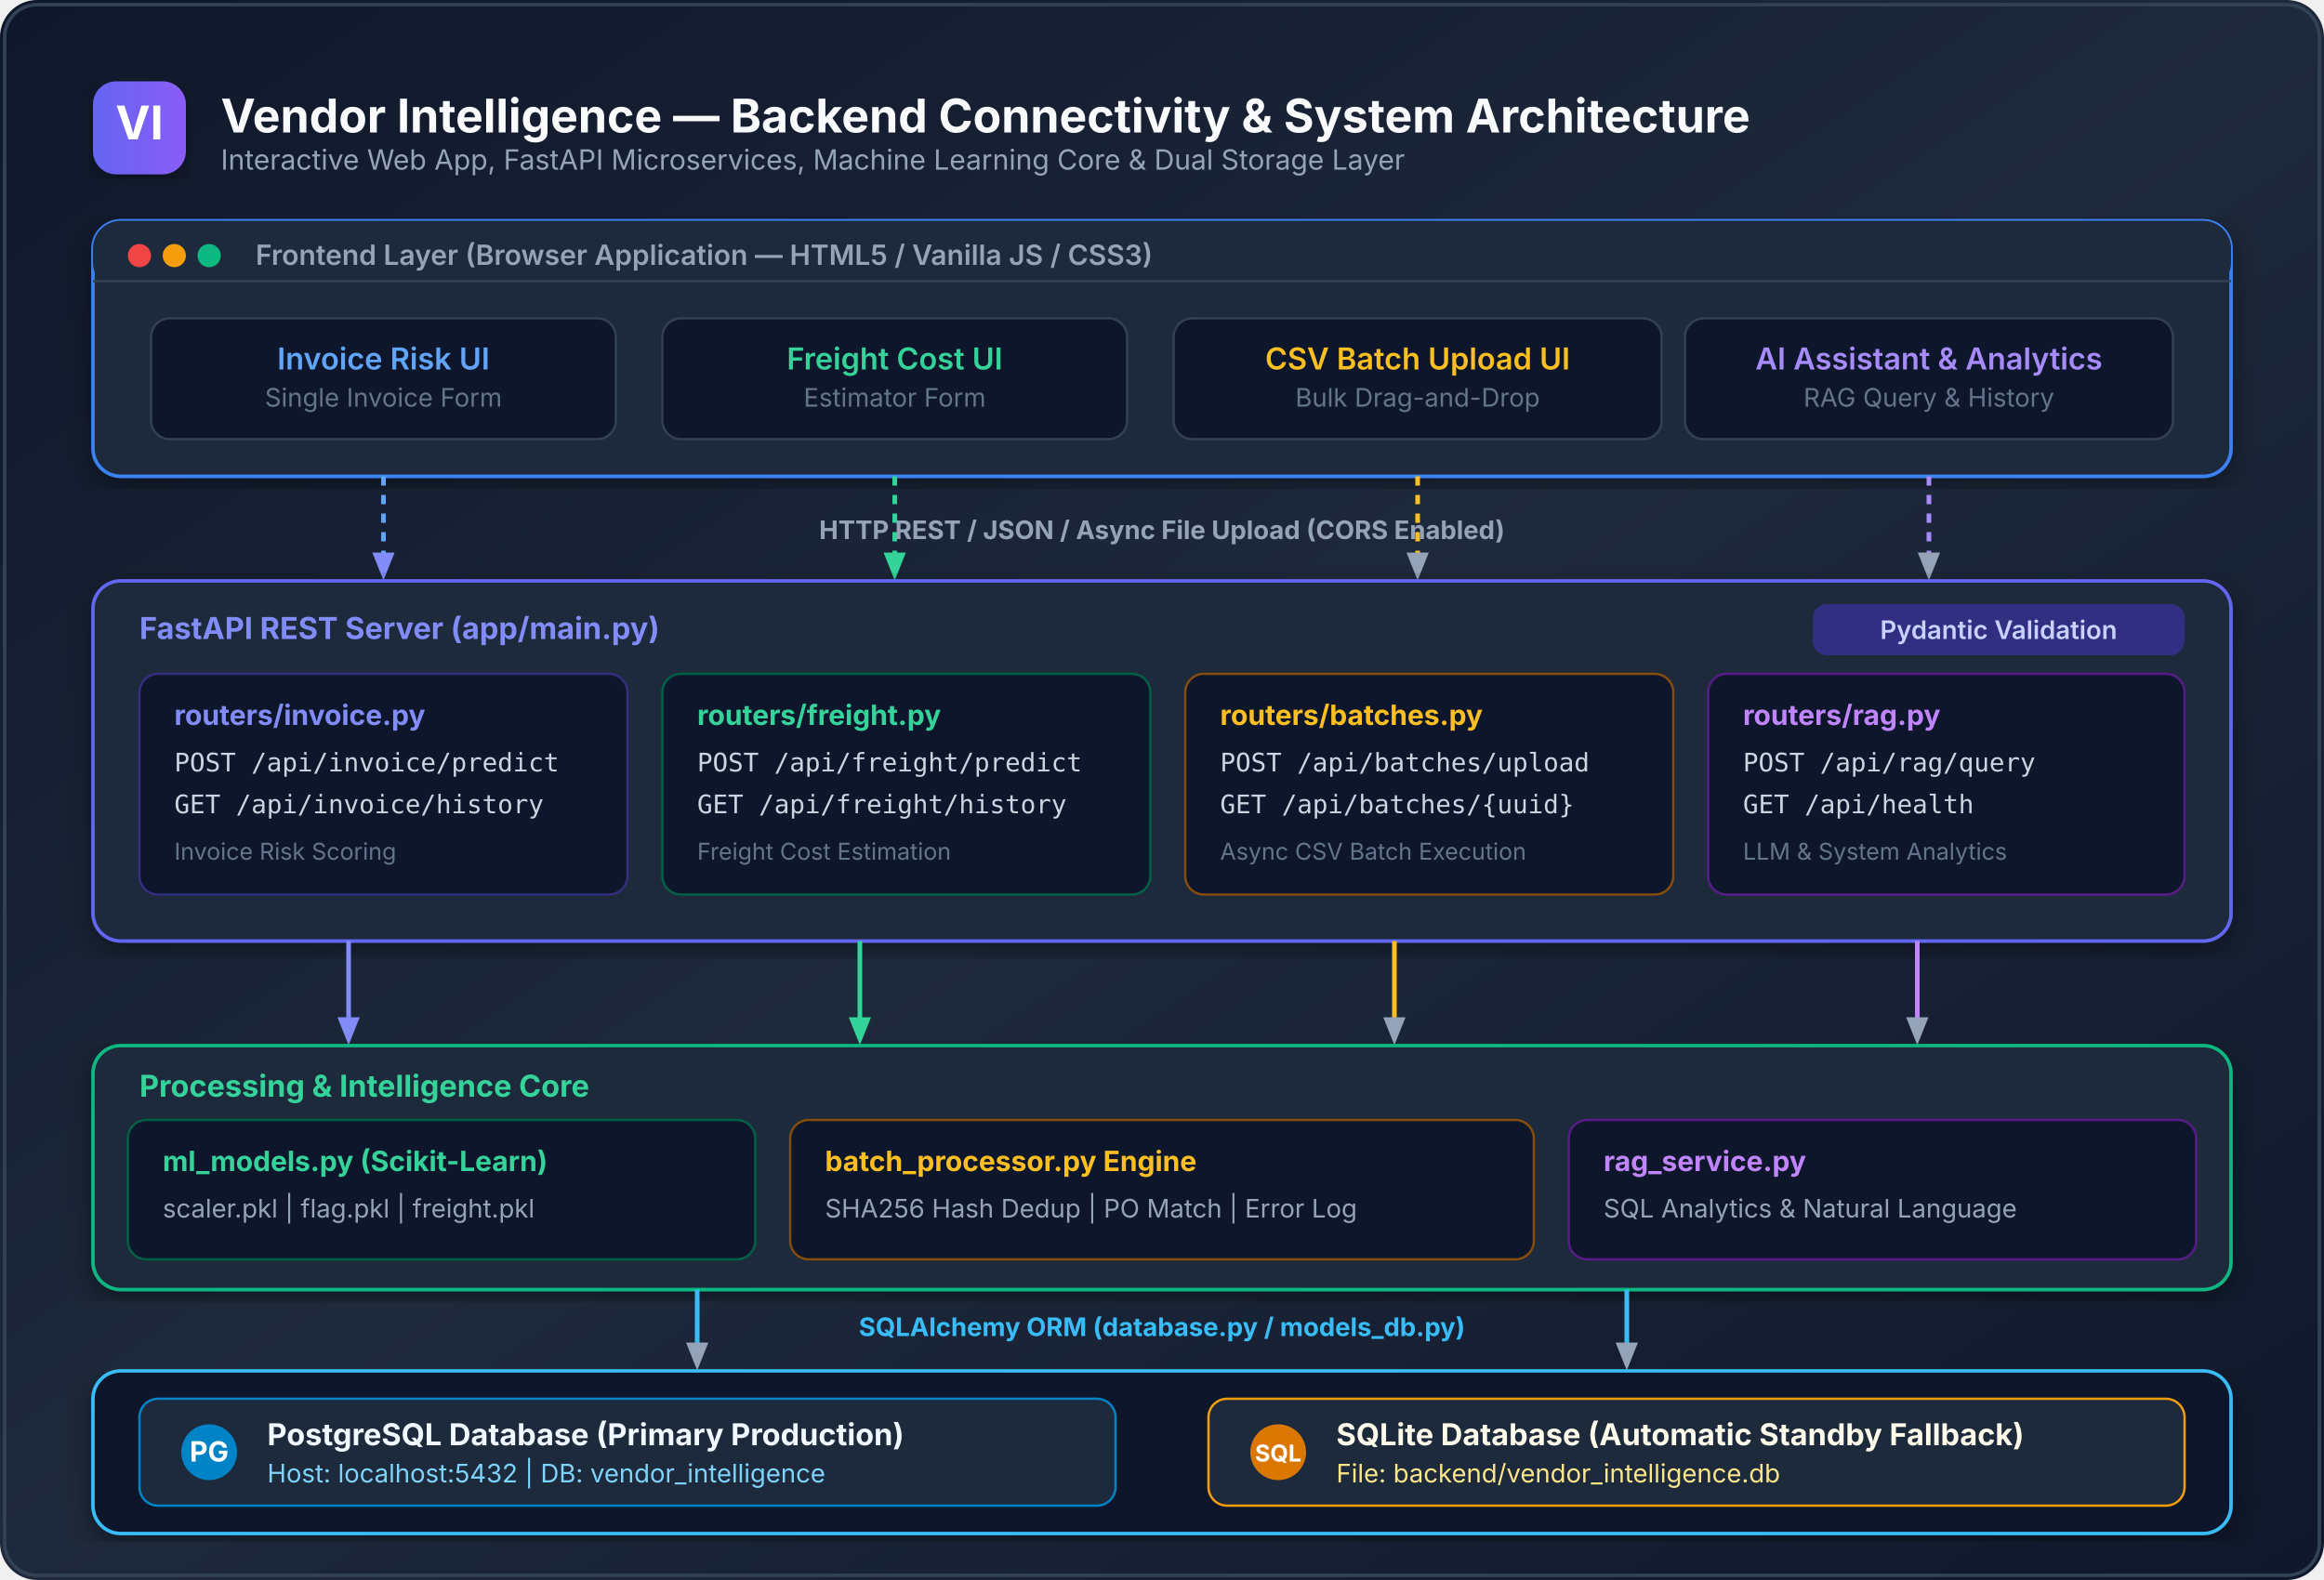
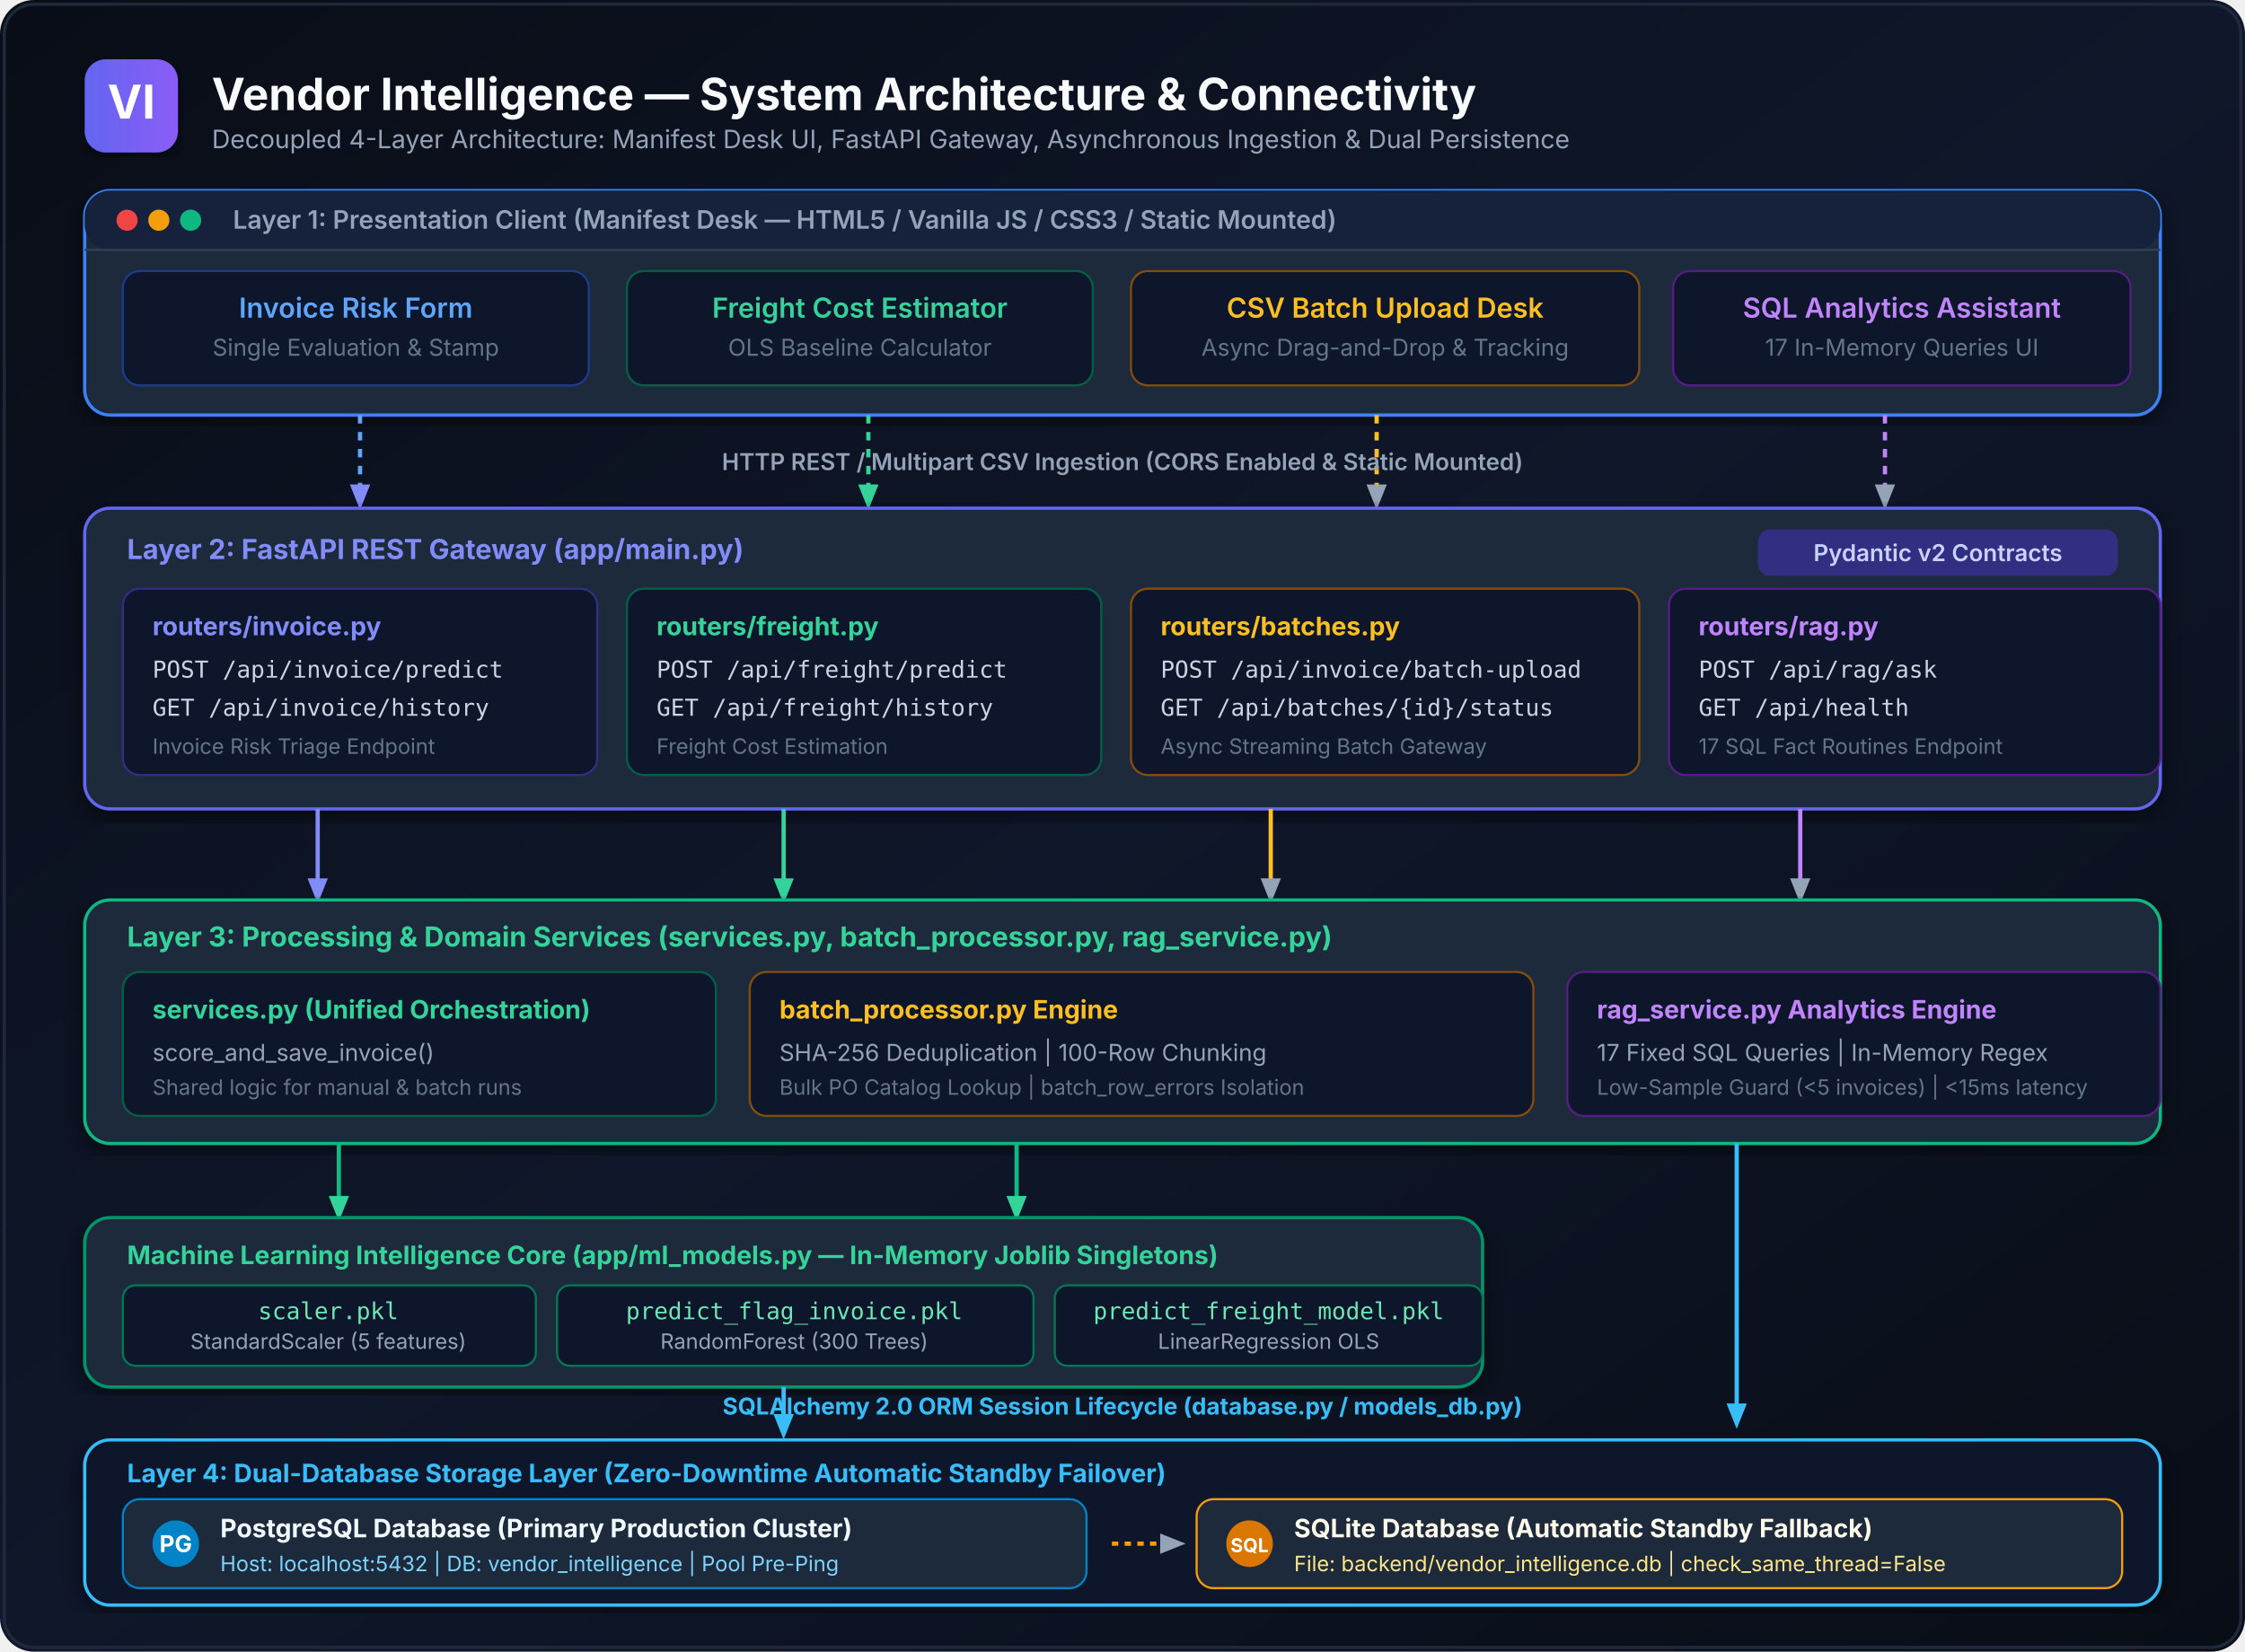
- <svg xmlns="http://www.w3.org/2000/svg" viewBox="0 0 1000 680" width="100%" height="100%">
+ <svg xmlns="http://www.w3.org/2000/svg" viewBox="0 0 1060 780" width="100%" height="100%">
  <defs>
    <linearGradient id="bg-grad" x1="0%" y1="0%" x2="100%" y2="100%">
-       <stop offset="0%" stop-color="#0f172a" />
-       <stop offset="50%" stop-color="#1e293b" />
-       <stop offset="100%" stop-color="#0f172a" />
-     </linearGradient>
-     <linearGradient id="card-grad-1" x1="0%" y1="0%" x2="0%" y2="100%">
-       <stop offset="0%" stop-color="#1e293b" />
-       <stop offset="100%" stop-color="#334155" />
+       <stop offset="0%" stop-color="#090d16" />
+       <stop offset="50%" stop-color="#0f172a" />
+       <stop offset="100%" stop-color="#090d16" />
    </linearGradient>
    <linearGradient id="primary-grad" x1="0%" y1="0%" x2="100%" y2="0%">
      <stop offset="0%" stop-color="#6366f1" />
      <stop offset="100%" stop-color="#8b5cf6" />
    </linearGradient>
    <linearGradient id="accent-grad" x1="0%" y1="0%" x2="100%" y2="0%">
      <stop offset="0%" stop-color="#10b981" />
      <stop offset="100%" stop-color="#059669" />
    </linearGradient>
    <linearGradient id="amber-grad" x1="0%" y1="0%" x2="100%" y2="0%">
      <stop offset="0%" stop-color="#f59e0b" />
      <stop offset="100%" stop-color="#d97706" />
    </linearGradient>
+     <linearGradient id="blue-grad" x1="0%" y1="0%" x2="100%" y2="0%">
+       <stop offset="0%" stop-color="#3b82f6" />
+       <stop offset="100%" stop-color="#2563eb" />
+     </linearGradient>
+     <linearGradient id="purple-grad" x1="0%" y1="0%" x2="100%" y2="0%">
+       <stop offset="0%" stop-color="#a855f7" />
+       <stop offset="100%" stop-color="#7c3aed" />
+     </linearGradient>
    <filter id="shadow" x="-5%" y="-5%" width="110%" height="110%">
-       <feDropShadow dx="0" dy="4" stdDeviation="6" flood-color="#000000" flood-opacity="0.4" />
+       <feDropShadow dx="0" dy="4" stdDeviation="6" flood-color="#000000" flood-opacity="0.5" />
    </filter>
    <marker id="arrow" viewBox="0 0 10 10" refX="6" refY="5" markerWidth="6" markerHeight="6" orient="auto-start-reverse">
      <path d="M 0 1 L 10 5 L 0 9 z" fill="#94a3b8" />
    </marker>
    <marker id="arrow-indigo" viewBox="0 0 10 10" refX="6" refY="5" markerWidth="6" markerHeight="6" orient="auto-start-reverse">
      <path d="M 0 1 L 10 5 L 0 9 z" fill="#818cf8" />
    </marker>
    <marker id="arrow-emerald" viewBox="0 0 10 10" refX="6" refY="5" markerWidth="6" markerHeight="6" orient="auto-start-reverse">
      <path d="M 0 1 L 10 5 L 0 9 z" fill="#34d399" />
    </marker>
+     <marker id="arrow-sky" viewBox="0 0 10 10" refX="6" refY="5" markerWidth="6" markerHeight="6" orient="auto-start-reverse">
+       <path d="M 0 1 L 10 5 L 0 9 z" fill="#38bdf8" />
+     </marker>
  </defs>
-   <rect width="1000" height="680" rx="16" fill="url(#bg-grad)" />
-   <rect x="2" y="2" width="996" height="676" rx="14" fill="none" stroke="#334155" stroke-width="1.5" />
-   <g transform="translate(40, 35)">
-     <rect width="40" height="40" rx="10" fill="url(#primary-grad)" filter="url(#shadow)" />
-     <text x="20" y="25" text-anchor="middle" fill="#ffffff" font-family="system-ui, -apple-system, sans-serif" font-weight="bold" font-size="20">VI</text>
-     <text x="55" y="22" fill="#f8fafc" font-family="system-ui, -apple-system, sans-serif" font-weight="bold" font-size="20">Vendor Intelligence — Backend Connectivity &amp; System Architecture</text>
-     <text x="55" y="38" fill="#94a3b8" font-family="system-ui, -apple-system, sans-serif" font-size="12">Interactive Web App, FastAPI Microservices, Machine Learning Core &amp; Dual Storage Layer</text>
+   <rect width="1060" height="780" rx="16" fill="url(#bg-grad)" />
+   <rect x="2" y="2" width="1056" height="776" rx="14" fill="none" stroke="#1e293b" stroke-width="1.5" />
+   <g transform="translate(40, 28)">
+     <rect width="44" height="44" rx="10" fill="url(#primary-grad)" filter="url(#shadow)" />
+     <text x="22" y="28" text-anchor="middle" fill="#ffffff" font-family="system-ui, -apple-system, sans-serif" font-weight="bold" font-size="22">VI</text>
+     <text x="60" y="24" fill="#f8fafc" font-family="system-ui, -apple-system, sans-serif" font-weight="bold" font-size="21">Vendor Intelligence — System Architecture &amp; Connectivity</text>
+     <text x="60" y="42" fill="#94a3b8" font-family="system-ui, -apple-system, sans-serif" font-size="12">Decoupled 4-Layer Architecture: Manifest Desk UI, FastAPI Gateway, Asynchronous Ingestion &amp; Dual Persistence</text>
  </g>
-   <g transform="translate(40, 95)" filter="url(#shadow)">
-     <rect width="920" height="110" rx="12" fill="#1e293b" stroke="#3b82f6" stroke-width="1.5" />
-     <rect width="920" height="30" rx="12" fill="#1e293b" />
-     <path d="M 0 26 L 920 26" stroke="#334155" stroke-width="1" />
-     <circle cx="20" cy="15" r="5" fill="#ef4444" />
-     <circle cx="35" cy="15" r="5" fill="#f59e0b" />
-     <circle cx="50" cy="15" r="5" fill="#10b981" />
-     <text x="70" y="19" fill="#94a3b8" font-family="system-ui, -apple-system, sans-serif" font-weight="600" font-size="12">Frontend Layer (Browser Application — HTML5 / Vanilla JS / CSS3)</text>
-     <g transform="translate(25, 42)">
-       <rect width="200" height="52" rx="8" fill="#0f172a" stroke="#334155" stroke-width="1" />
-       <text x="100" y="22" text-anchor="middle" fill="#60a5fa" font-family="system-ui, -apple-system, sans-serif" font-weight="600" font-size="13">Invoice Risk UI</text>
-       <text x="100" y="38" text-anchor="middle" fill="#64748b" font-family="system-ui, -apple-system, sans-serif" font-size="11">Single Invoice Form</text>
-       <rect x="220" width="200" height="52" rx="8" fill="#0f172a" stroke="#334155" stroke-width="1" />
-       <text x="320" y="22" text-anchor="middle" fill="#34d399" font-family="system-ui, -apple-system, sans-serif" font-weight="600" font-size="13">Freight Cost UI</text>
-       <text x="320" y="38" text-anchor="middle" fill="#64748b" font-family="system-ui, -apple-system, sans-serif" font-size="11">Estimator Form</text>
-       <rect x="440" width="210" height="52" rx="8" fill="#0f172a" stroke="#334155" stroke-width="1" />
-       <text x="545" y="22" text-anchor="middle" fill="#fbbf24" font-family="system-ui, -apple-system, sans-serif" font-weight="600" font-size="13">CSV Batch Upload UI</text>
-       <text x="545" y="38" text-anchor="middle" fill="#64748b" font-family="system-ui, -apple-system, sans-serif" font-size="11">Bulk Drag-and-Drop</text>
-       <rect x="660" width="210" height="52" rx="8" fill="#0f172a" stroke="#334155" stroke-width="1" />
-       <text x="765" y="22" text-anchor="middle" fill="#a78bfa" font-family="system-ui, -apple-system, sans-serif" font-weight="600" font-size="13">AI Assistant &amp; Analytics</text>
-       <text x="765" y="38" text-anchor="middle" fill="#64748b" font-family="system-ui, -apple-system, sans-serif" font-size="11">RAG Query &amp; History</text>
+   <g transform="translate(40, 90)" filter="url(#shadow)">
+     <rect width="980" height="106" rx="12" fill="#1e293b" stroke="#3b82f6" stroke-width="1.5" />
+     <rect width="980" height="28" rx="12" fill="#15213b" />
+     <path d="M 0 28 L 980 28" stroke="#334155" stroke-width="1" />
+     <circle cx="20" cy="14" r="5" fill="#ef4444" />
+     <circle cx="35" cy="14" r="5" fill="#f59e0b" />
+     <circle cx="50" cy="14" r="5" fill="#10b981" />
+     <text x="70" y="18" fill="#94a3b8" font-family="system-ui, -apple-system, sans-serif" font-weight="600" font-size="12">Layer 1: Presentation Client (Manifest Desk — HTML5 / Vanilla JS / CSS3 / Static Mounted)</text>
+     <g transform="translate(18, 38)">
+       <rect width="220" height="54" rx="8" fill="#0f172a" stroke="#1e3a8a" stroke-width="1" />
+       <text x="110" y="22" text-anchor="middle" fill="#60a5fa" font-family="system-ui, -apple-system, sans-serif" font-weight="600" font-size="13">Invoice Risk Form</text>
+       <text x="110" y="40" text-anchor="middle" fill="#64748b" font-family="system-ui, -apple-system, sans-serif" font-size="11">Single Evaluation &amp; Stamp</text>
+       <rect x="238" width="220" height="54" rx="8" fill="#0f172a" stroke="#065f46" stroke-width="1" />
+       <text x="348" y="22" text-anchor="middle" fill="#34d399" font-family="system-ui, -apple-system, sans-serif" font-weight="600" font-size="13">Freight Cost Estimator</text>
+       <text x="348" y="40" text-anchor="middle" fill="#64748b" font-family="system-ui, -apple-system, sans-serif" font-size="11">OLS Baseline Calculator</text>
+       <rect x="476" width="240" height="54" rx="8" fill="#0f172a" stroke="#854d0e" stroke-width="1" />
+       <text x="596" y="22" text-anchor="middle" fill="#fbbf24" font-family="system-ui, -apple-system, sans-serif" font-weight="600" font-size="13">CSV Batch Upload Desk</text>
+       <text x="596" y="40" text-anchor="middle" fill="#64748b" font-family="system-ui, -apple-system, sans-serif" font-size="11">Async Drag-and-Drop &amp; Tracking</text>
+       <rect x="732" width="216" height="54" rx="8" fill="#0f172a" stroke="#581c87" stroke-width="1" />
+       <text x="840" y="22" text-anchor="middle" fill="#c084fc" font-family="system-ui, -apple-system, sans-serif" font-weight="600" font-size="13">SQL Analytics Assistant</text>
+       <text x="840" y="40" text-anchor="middle" fill="#64748b" font-family="system-ui, -apple-system, sans-serif" font-size="11">17 In-Memory Queries UI</text>
    </g>
  </g>
-   <path d="M 165 205 L 165 245" stroke="#60a5fa" stroke-width="2" stroke-dasharray="4 4" marker-end="url(#arrow-indigo)" />
-   <path d="M 385 205 L 385 245" stroke="#34d399" stroke-width="2" stroke-dasharray="4 4" marker-end="url(#arrow-emerald)" />
-   <path d="M 610 205 L 610 245" stroke="#fbbf24" stroke-width="2" stroke-dasharray="4 4" marker-end="url(#arrow)" />
-   <path d="M 830 205 L 830 245" stroke="#a78bfa" stroke-width="2" stroke-dasharray="4 4" marker-end="url(#arrow)" />
-   <text x="500" y="232" text-anchor="middle" fill="#94a3b8" font-family="system-ui, -apple-system, sans-serif" font-size="11" font-weight="bold">HTTP REST / JSON / Async File Upload (CORS Enabled)</text>
-   <g transform="translate(40, 250)" filter="url(#shadow)">
-     <rect width="920" height="155" rx="12" fill="#1e293b" stroke="#6366f1" stroke-width="1.5" />
-     <text x="20" y="25" fill="#818cf8" font-family="system-ui, -apple-system, sans-serif" font-weight="bold" font-size="13">FastAPI REST Server (app/main.py)</text>
-     <rect x="740" y="10" width="160" height="22" rx="6" fill="#312e81" />
-     <text x="820" y="25" text-anchor="middle" fill="#c7d2fe" font-family="system-ui, -apple-system, sans-serif" font-size="11" font-weight="600">Pydantic Validation</text>
-     <g transform="translate(20, 40)">
-       <rect width="210" height="95" rx="8" fill="#0f172a" stroke="#312e81" stroke-width="1" />
-       <text x="15" y="22" fill="#818cf8" font-family="system-ui, -apple-system, sans-serif" font-weight="bold" font-size="12">routers/invoice.py</text>
-       <text x="15" y="42" fill="#cbd5e1" font-family="monospace" font-size="11">POST /api/invoice/predict</text>
-       <text x="15" y="60" fill="#cbd5e1" font-family="monospace" font-size="11">GET  /api/invoice/history</text>
-       <text x="15" y="80" fill="#64748b" font-family="system-ui, -apple-system, sans-serif" font-size="10">Invoice Risk Scoring</text>
-       <rect x="225" width="210" height="95" rx="8" fill="#0f172a" stroke="#065f46" stroke-width="1" />
-       <text x="240" y="22" fill="#34d399" font-family="system-ui, -apple-system, sans-serif" font-weight="bold" font-size="12">routers/freight.py</text>
-       <text x="240" y="42" fill="#cbd5e1" font-family="monospace" font-size="11">POST /api/freight/predict</text>
-       <text x="240" y="60" fill="#cbd5e1" font-family="monospace" font-size="11">GET  /api/freight/history</text>
-       <text x="240" y="80" fill="#64748b" font-family="system-ui, -apple-system, sans-serif" font-size="10">Freight Cost Estimation</text>
-       <rect x="450" width="210" height="95" rx="8" fill="#0f172a" stroke="#854d0e" stroke-width="1" />
-       <text x="465" y="22" fill="#fbbf24" font-family="system-ui, -apple-system, sans-serif" font-weight="bold" font-size="12">routers/batches.py</text>
-       <text x="465" y="42" fill="#cbd5e1" font-family="monospace" font-size="11">POST /api/batches/upload</text>
-       <text x="465" y="60" fill="#cbd5e1" font-family="monospace" font-size="11">GET  /api/batches/{uuid}</text>
-       <text x="465" y="80" fill="#64748b" font-family="system-ui, -apple-system, sans-serif" font-size="10">Async CSV Batch Execution</text>
-       <rect x="675" width="205" height="95" rx="8" fill="#0f172a" stroke="#581c87" stroke-width="1" />
-       <text x="690" y="22" fill="#c084fc" font-family="system-ui, -apple-system, sans-serif" font-weight="bold" font-size="12">routers/rag.py</text>
-       <text x="690" y="42" fill="#cbd5e1" font-family="monospace" font-size="11">POST /api/rag/query</text>
-       <text x="690" y="60" fill="#cbd5e1" font-family="monospace" font-size="11">GET  /api/health</text>
-       <text x="690" y="80" fill="#64748b" font-family="system-ui, -apple-system, sans-serif" font-size="10">LLM &amp; System Analytics</text>
+   <path d="M 170 196 L 170 236" stroke="#60a5fa" stroke-width="2" stroke-dasharray="4 4" marker-end="url(#arrow-indigo)" />
+   <path d="M 410 196 L 410 236" stroke="#34d399" stroke-width="2" stroke-dasharray="4 4" marker-end="url(#arrow-emerald)" />
+   <path d="M 650 196 L 650 236" stroke="#fbbf24" stroke-width="2" stroke-dasharray="4 4" marker-end="url(#arrow)" />
+   <path d="M 890 196 L 890 236" stroke="#c084fc" stroke-width="2" stroke-dasharray="4 4" marker-end="url(#arrow)" />
+   <text x="530" y="222" text-anchor="middle" fill="#94a3b8" font-family="system-ui, -apple-system, sans-serif" font-size="11" font-weight="600">HTTP REST / Multipart CSV Ingestion (CORS Enabled &amp; Static Mounted)</text>
+   <g transform="translate(40, 240)" filter="url(#shadow)">
+     <rect width="980" height="142" rx="12" fill="#1e293b" stroke="#6366f1" stroke-width="1.5" />
+     <text x="20" y="24" fill="#818cf8" font-family="system-ui, -apple-system, sans-serif" font-weight="bold" font-size="13">Layer 2: FastAPI REST Gateway (app/main.py)</text>
+     <rect x="790" y="10" width="170" height="22" rx="6" fill="#312e81" />
+     <text x="875" y="25" text-anchor="middle" fill="#c7d2fe" font-family="system-ui, -apple-system, sans-serif" font-size="11" font-weight="600">Pydantic v2 Contracts</text>
+     <g transform="translate(18, 38)">
+       <rect width="224" height="88" rx="8" fill="#0f172a" stroke="#312e81" stroke-width="1" />
+       <text x="14" y="22" fill="#818cf8" font-family="system-ui, -apple-system, sans-serif" font-weight="bold" font-size="12">routers/invoice.py</text>
+       <text x="14" y="42" fill="#cbd5e1" font-family="monospace" font-size="11">POST /api/invoice/predict</text>
+       <text x="14" y="60" fill="#cbd5e1" font-family="monospace" font-size="11">GET  /api/invoice/history</text>
+       <text x="14" y="78" fill="#64748b" font-family="system-ui, -apple-system, sans-serif" font-size="10">Invoice Risk Triage Endpoint</text>
+       <rect x="238" width="224" height="88" rx="8" fill="#0f172a" stroke="#065f46" stroke-width="1" />
+       <text x="252" y="22" fill="#34d399" font-family="system-ui, -apple-system, sans-serif" font-weight="bold" font-size="12">routers/freight.py</text>
+       <text x="252" y="42" fill="#cbd5e1" font-family="monospace" font-size="11">POST /api/freight/predict</text>
+       <text x="252" y="60" fill="#cbd5e1" font-family="monospace" font-size="11">GET  /api/freight/history</text>
+       <text x="252" y="78" fill="#64748b" font-family="system-ui, -apple-system, sans-serif" font-size="10">Freight Cost Estimation</text>
+       <rect x="476" width="240" height="88" rx="8" fill="#0f172a" stroke="#854d0e" stroke-width="1" />
+       <text x="490" y="22" fill="#fbbf24" font-family="system-ui, -apple-system, sans-serif" font-weight="bold" font-size="12">routers/batches.py</text>
+       <text x="490" y="42" fill="#cbd5e1" font-family="monospace" font-size="11">POST /api/invoice/batch-upload</text>
+       <text x="490" y="60" fill="#cbd5e1" font-family="monospace" font-size="11">GET  /api/batches/{id}/status</text>
+       <text x="490" y="78" fill="#64748b" font-family="system-ui, -apple-system, sans-serif" font-size="10">Async Streaming Batch Gateway</text>
+       <rect x="730" width="232" height="88" rx="8" fill="#0f172a" stroke="#581c87" stroke-width="1" />
+       <text x="744" y="22" fill="#c084fc" font-family="system-ui, -apple-system, sans-serif" font-weight="bold" font-size="12">routers/rag.py</text>
+       <text x="744" y="42" fill="#cbd5e1" font-family="monospace" font-size="11">POST /api/rag/ask</text>
+       <text x="744" y="60" fill="#cbd5e1" font-family="monospace" font-size="11">GET  /api/health</text>
+       <text x="744" y="78" fill="#64748b" font-family="system-ui, -apple-system, sans-serif" font-size="10">17 SQL Fact Routines Endpoint</text>
    </g>
  </g>
-   <path d="M 150 405 L 150 445" stroke="#818cf8" stroke-width="2" marker-end="url(#arrow-indigo)" />
-   <path d="M 370 405 L 370 445" stroke="#34d399" stroke-width="2" marker-end="url(#arrow-emerald)" />
-   <path d="M 600 405 L 600 445" stroke="#fbbf24" stroke-width="2" marker-end="url(#arrow)" />
-   <path d="M 825 405 L 825 445" stroke="#c084fc" stroke-width="2" marker-end="url(#arrow)" />
-   <g transform="translate(40, 450)" filter="url(#shadow)">
-     <rect width="920" height="105" rx="12" fill="#1e293b" stroke="#10b981" stroke-width="1.5" />
-     <text x="20" y="22" fill="#34d399" font-family="system-ui, -apple-system, sans-serif" font-weight="bold" font-size="13">Processing &amp; Intelligence Core</text>
-     <g transform="translate(15, 32)">
-       <rect width="270" height="60" rx="8" fill="#0f172a" stroke="#065f46" stroke-width="1" />
-       <text x="15" y="22" fill="#34d399" font-family="system-ui, -apple-system, sans-serif" font-weight="bold" font-size="12">ml_models.py (Scikit-Learn)</text>
-       <text x="15" y="42" fill="#94a3b8" font-family="system-ui, -apple-system, sans-serif" font-size="11">scaler.pkl | flag.pkl | freight.pkl</text>
-     </g>
-     <g transform="translate(300, 32)">
-       <rect width="320" height="60" rx="8" fill="#0f172a" stroke="#854d0e" stroke-width="1" />
-       <text x="15" y="22" fill="#fbbf24" font-family="system-ui, -apple-system, sans-serif" font-weight="bold" font-size="12">batch_processor.py Engine</text>
-       <text x="15" y="42" fill="#94a3b8" font-family="system-ui, -apple-system, sans-serif" font-size="11">SHA256 Hash Dedup | PO Match | Error Log</text>
-     </g>
-     <g transform="translate(635, 32)">
-       <rect width="270" height="60" rx="8" fill="#0f172a" stroke="#581c87" stroke-width="1" />
-       <text x="15" y="22" fill="#c084fc" font-family="system-ui, -apple-system, sans-serif" font-weight="bold" font-size="12">rag_service.py</text>
-       <text x="15" y="42" fill="#94a3b8" font-family="system-ui, -apple-system, sans-serif" font-size="11">SQL Analytics &amp; Natural Language</text>
+   <path d="M 150 382 L 150 422" stroke="#818cf8" stroke-width="2" marker-end="url(#arrow-indigo)" />
+   <path d="M 370 382 L 370 422" stroke="#34d399" stroke-width="2" marker-end="url(#arrow-emerald)" />
+   <path d="M 600 382 L 600 422" stroke="#fbbf24" stroke-width="2" marker-end="url(#arrow)" />
+   <path d="M 850 382 L 850 422" stroke="#c084fc" stroke-width="2" marker-end="url(#arrow)" />
+   <g transform="translate(40, 425)" filter="url(#shadow)">
+     <rect width="980" height="115" rx="12" fill="#1e293b" stroke="#10b981" stroke-width="1.5" />
+     <text x="20" y="22" fill="#34d399" font-family="system-ui, -apple-system, sans-serif" font-weight="bold" font-size="13">Layer 3: Processing &amp; Domain Services (services.py, batch_processor.py, rag_service.py)</text>
+     <g transform="translate(18, 34)">
+       <rect width="280" height="68" rx="8" fill="#0f172a" stroke="#065f46" stroke-width="1" />
+       <text x="14" y="22" fill="#34d399" font-family="system-ui, -apple-system, sans-serif" font-weight="bold" font-size="12">services.py (Unified Orchestration)</text>
+       <text x="14" y="42" fill="#94a3b8" font-family="system-ui, -apple-system, sans-serif" font-size="11">score_and_save_invoice()</text>
+       <text x="14" y="58" fill="#64748b" font-family="system-ui, -apple-system, sans-serif" font-size="10">Shared logic for manual &amp; batch runs</text>
+       <rect x="296" width="370" height="68" rx="8" fill="#0f172a" stroke="#854d0e" stroke-width="1" />
+       <text x="310" y="22" fill="#fbbf24" font-family="system-ui, -apple-system, sans-serif" font-weight="bold" font-size="12">batch_processor.py Engine</text>
+       <text x="310" y="42" fill="#94a3b8" font-family="system-ui, -apple-system, sans-serif" font-size="11">SHA-256 Deduplication | 100-Row Chunking</text>
+       <text x="310" y="58" fill="#64748b" font-family="system-ui, -apple-system, sans-serif" font-size="10">Bulk PO Catalog Lookup | batch_row_errors Isolation</text>
+       <rect x="682" width="280" height="68" rx="8" fill="#0f172a" stroke="#581c87" stroke-width="1" />
+       <text x="696" y="22" fill="#c084fc" font-family="system-ui, -apple-system, sans-serif" font-weight="bold" font-size="12">rag_service.py Analytics Engine</text>
+       <text x="696" y="42" fill="#94a3b8" font-family="system-ui, -apple-system, sans-serif" font-size="11">17 Fixed SQL Queries | In-Memory Regex</text>
+       <text x="696" y="58" fill="#64748b" font-family="system-ui, -apple-system, sans-serif" font-size="10">Low-Sample Guard (&lt;5 invoices) | &lt;15ms latency</text>
    </g>
  </g>
-   <path d="M 300 555 L 300 585" stroke="#38bdf8" stroke-width="2" marker-end="url(#arrow)" />
-   <path d="M 700 555 L 700 585" stroke="#38bdf8" stroke-width="2" marker-end="url(#arrow)" />
-   <text x="500" y="575" text-anchor="middle" fill="#38bdf8" font-family="system-ui, -apple-system, sans-serif" font-size="11" font-weight="bold">SQLAlchemy ORM (database.py / models_db.py)</text>
-   <g transform="translate(40, 590)" filter="url(#shadow)">
-     <rect width="920" height="70" rx="12" fill="#0f172a" stroke="#38bdf8" stroke-width="1.5" />
-     <g transform="translate(20, 12)">
-       <rect width="420" height="46" rx="8" fill="#1e293b" stroke="#0284c7" stroke-width="1" />
-       <circle cx="30" cy="23" r="12" fill="#0284c7" />
-       <text x="30" y="27" text-anchor="middle" fill="#ffffff" font-family="system-ui, -apple-system, sans-serif" font-weight="bold" font-size="12">PG</text>
-       <text x="55" y="20" fill="#f0f9ff" font-family="system-ui, -apple-system, sans-serif" font-weight="bold" font-size="13">PostgreSQL Database (Primary Production)</text>
-       <text x="55" y="36" fill="#7dd3fc" font-family="system-ui, -apple-system, sans-serif" font-size="11">Host: localhost:5432 | DB: vendor_intelligence</text>
+   <path d="M 160 540 L 160 572" stroke="#10b981" stroke-width="2" marker-end="url(#arrow-emerald)" />
+   <path d="M 480 540 L 480 572" stroke="#10b981" stroke-width="2" marker-end="url(#arrow-emerald)" />
+   <path d="M 820 540 L 820 670" stroke="#38bdf8" stroke-width="2" marker-end="url(#arrow-sky)" />
+   <g transform="translate(40, 575)" filter="url(#shadow)">
+     <rect width="660" height="80" rx="12" fill="#1e293b" stroke="#059669" stroke-width="1.5" />
+     <text x="20" y="22" fill="#34d399" font-family="system-ui, -apple-system, sans-serif" font-weight="bold" font-size="12">Machine Learning Intelligence Core (app/ml_models.py — In-Memory Joblib Singletons)</text>
+     <g transform="translate(18, 32)">
+       <rect width="195" height="38" rx="6" fill="#0f172a" stroke="#047857" stroke-width="1" />
+       <text x="97" y="16" text-anchor="middle" fill="#6ee7b7" font-family="monospace" font-size="11">scaler.pkl</text>
+       <text x="97" y="30" text-anchor="middle" fill="#94a3b8" font-family="system-ui, -apple-system, sans-serif" font-size="10">StandardScaler (5 features)</text>
+       <rect x="205" width="225" height="38" rx="6" fill="#0f172a" stroke="#047857" stroke-width="1" />
+       <text x="317" y="16" text-anchor="middle" fill="#6ee7b7" font-family="monospace" font-size="11">predict_flag_invoice.pkl</text>
+       <text x="317" y="30" text-anchor="middle" fill="#94a3b8" font-family="system-ui, -apple-system, sans-serif" font-size="10">RandomForest (300 Trees)</text>
+       <rect x="440" width="202" height="38" rx="6" fill="#0f172a" stroke="#047857" stroke-width="1" />
+       <text x="541" y="16" text-anchor="middle" fill="#6ee7b7" font-family="monospace" font-size="11">predict_freight_model.pkl</text>
+       <text x="541" y="30" text-anchor="middle" fill="#94a3b8" font-family="system-ui, -apple-system, sans-serif" font-size="10">LinearRegression OLS</text>
    </g>
-     <g transform="translate(480, 12)">
-       <rect width="420" height="46" rx="8" fill="#1e293b" stroke="#f59e0b" stroke-width="1" />
-       <circle cx="30" cy="23" r="12" fill="#d97706" />
-       <text x="30" y="27" text-anchor="middle" fill="#ffffff" font-family="system-ui, -apple-system, sans-serif" font-weight="bold" font-size="10">SQL</text>
-       <text x="55" y="20" fill="#fffbeb" font-family="system-ui, -apple-system, sans-serif" font-weight="bold" font-size="13">SQLite Database (Automatic Standby Fallback)</text>
-       <text x="55" y="36" fill="#fde68a" font-family="system-ui, -apple-system, sans-serif" font-size="11">File: backend/vendor_intelligence.db</text>
+   </g>
+   <path d="M 370 655 L 370 675" stroke="#38bdf8" stroke-width="2" marker-end="url(#arrow-sky)" />
+   <text x="530" y="668" text-anchor="middle" fill="#38bdf8" font-family="system-ui, -apple-system, sans-serif" font-size="11" font-weight="bold">SQLAlchemy 2.0 ORM Session Lifecycle (database.py / models_db.py)</text>
+   <g transform="translate(40, 680)" filter="url(#shadow)">
+     <rect width="980" height="78" rx="12" fill="#0f172a" stroke="#38bdf8" stroke-width="1.5" />
+     <text x="20" y="20" fill="#38bdf8" font-family="system-ui, -apple-system, sans-serif" font-weight="bold" font-size="12">Layer 4: Dual-Database Storage Layer (Zero-Downtime Automatic Standby Failover)</text>
+     <g transform="translate(18, 28)">
+       <rect width="455" height="42" rx="8" fill="#1e293b" stroke="#0284c7" stroke-width="1" />
+       <circle cx="25" cy="21" r="11" fill="#0284c7" />
+       <text x="25" y="25" text-anchor="middle" fill="#ffffff" font-family="system-ui, -apple-system, sans-serif" font-weight="bold" font-size="11">PG</text>
+       <text x="46" y="18" fill="#f0f9ff" font-family="system-ui, -apple-system, sans-serif" font-weight="bold" font-size="12">PostgreSQL Database (Primary Production Cluster)</text>
+       <text x="46" y="34" fill="#7dd3fc" font-family="system-ui, -apple-system, sans-serif" font-size="10">Host: localhost:5432 | DB: vendor_intelligence | Pool Pre-Ping</text>
+     </g>
+     <path d="M 485 49 L 515 49" stroke="#f59e0b" stroke-width="2" stroke-dasharray="3 3" marker-end="url(#arrow)" />
+     <g transform="translate(525, 28)">
+       <rect width="437" height="42" rx="8" fill="#1e293b" stroke="#f59e0b" stroke-width="1" />
+       <circle cx="25" cy="21" r="11" fill="#d97706" />
+       <text x="25" y="25" text-anchor="middle" fill="#ffffff" font-family="system-ui, -apple-system, sans-serif" font-weight="bold" font-size="9">SQL</text>
+       <text x="46" y="18" fill="#fffbeb" font-family="system-ui, -apple-system, sans-serif" font-weight="bold" font-size="12">SQLite Database (Automatic Standby Fallback)</text>
+       <text x="46" y="34" fill="#fde68a" font-family="system-ui, -apple-system, sans-serif" font-size="10">File: backend/vendor_intelligence.db | check_same_thread=False</text>
    </g>
  </g>
</svg>
